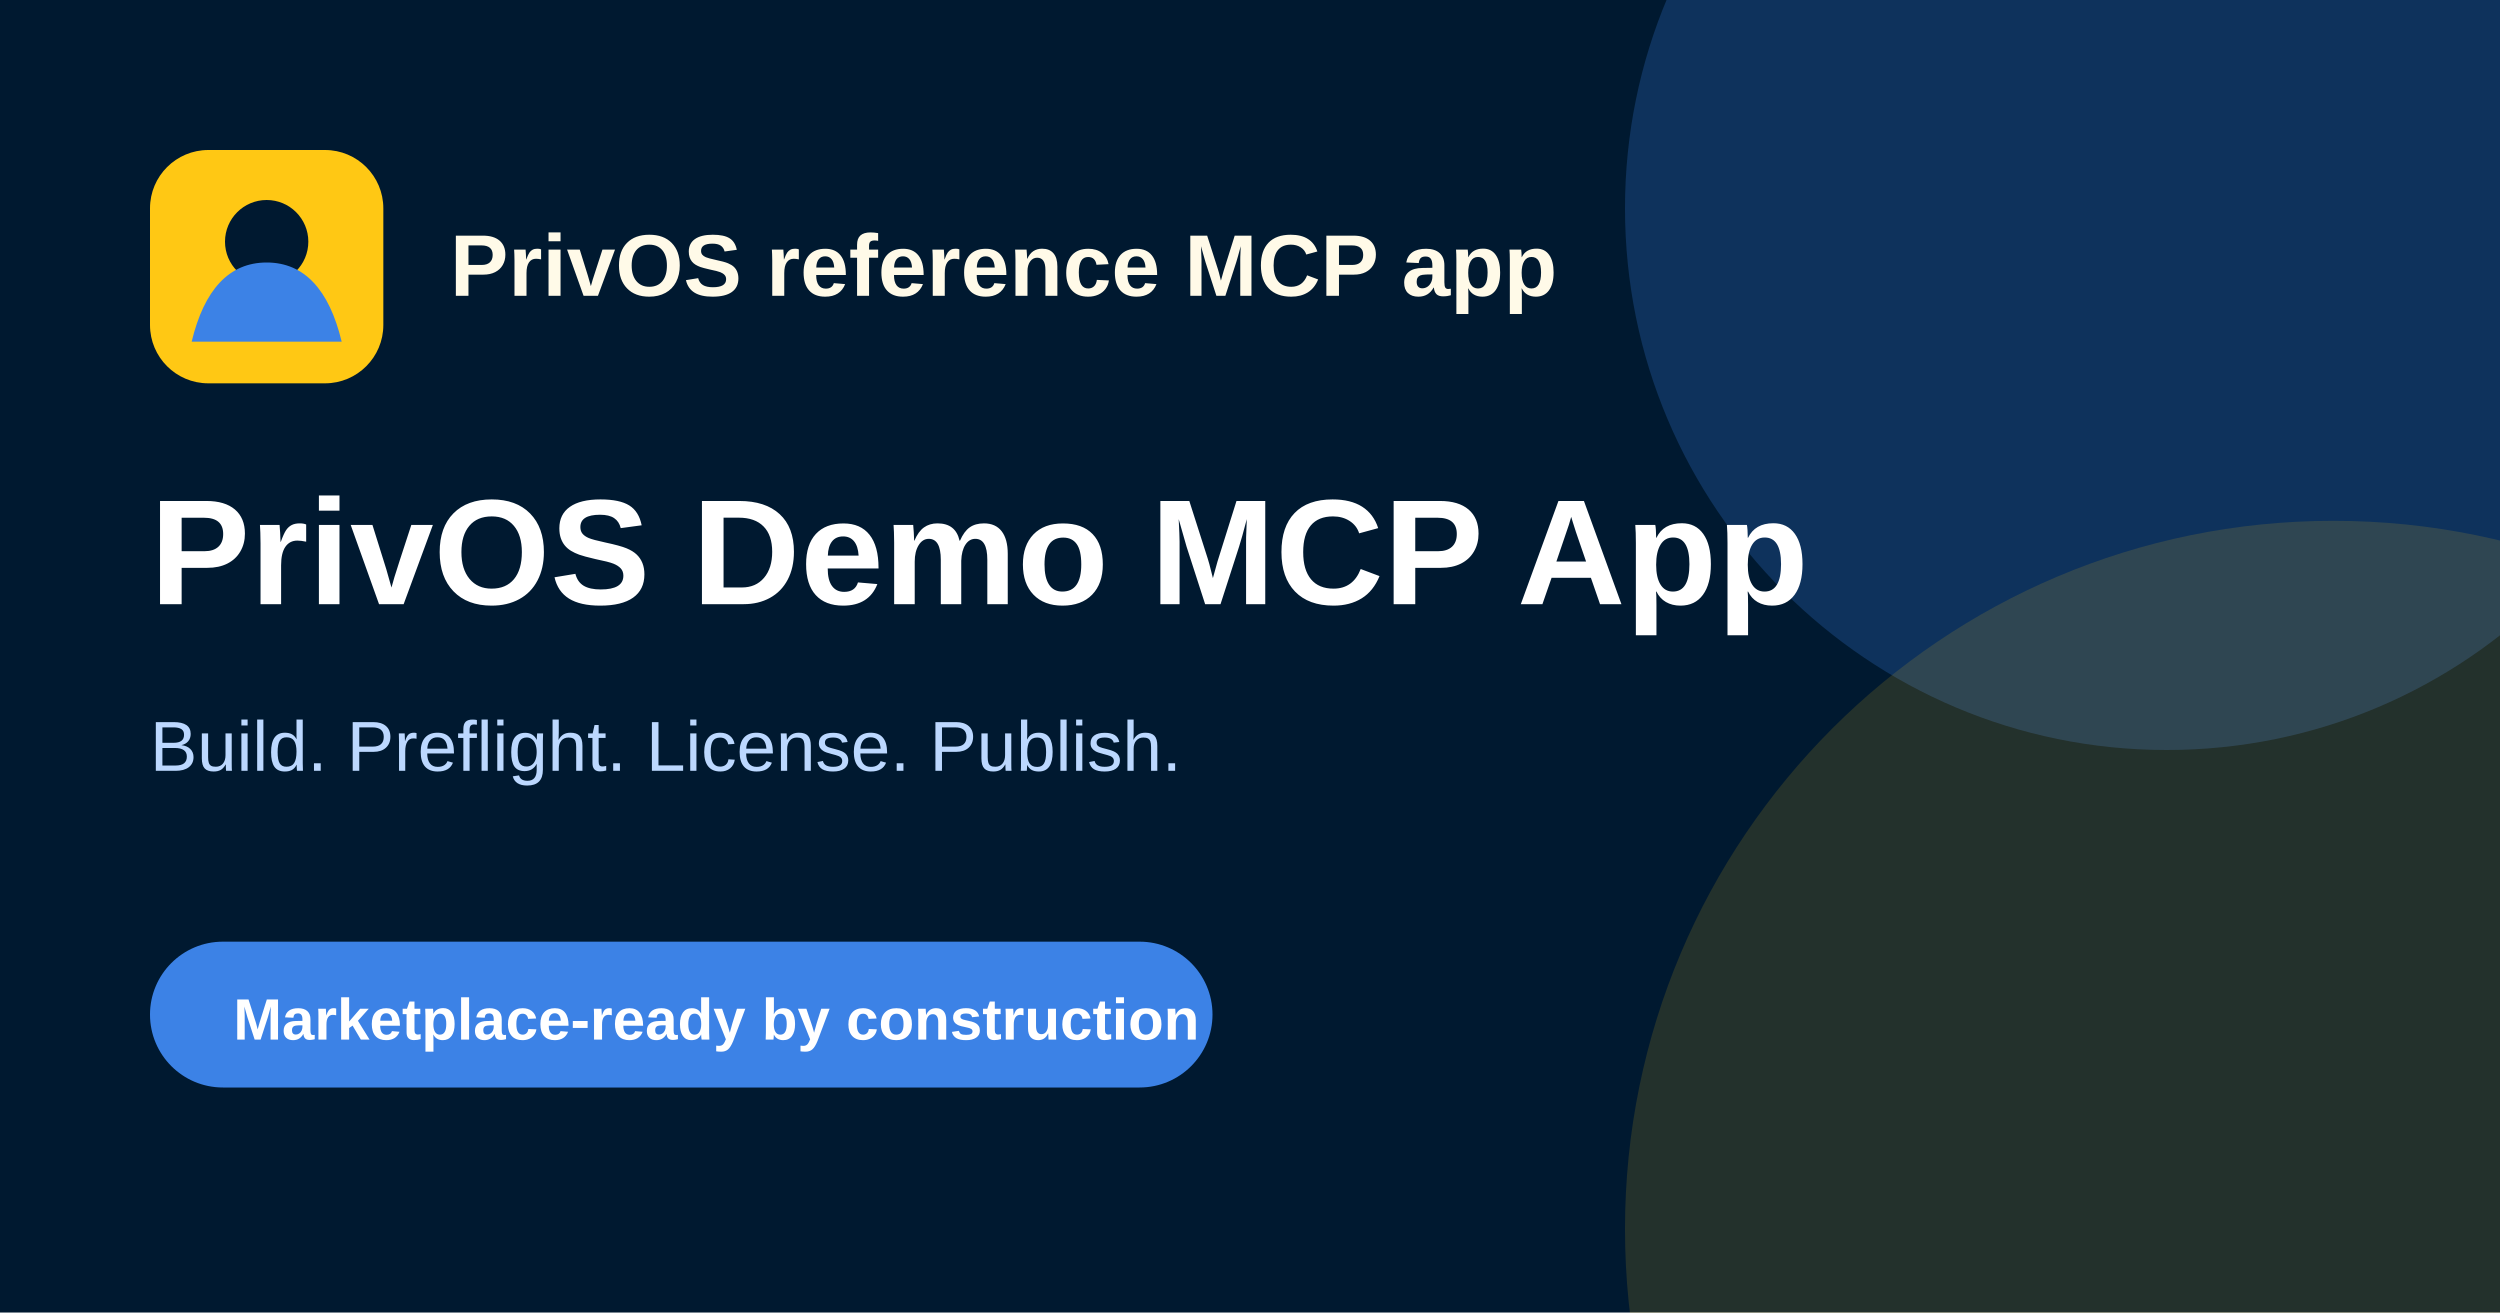
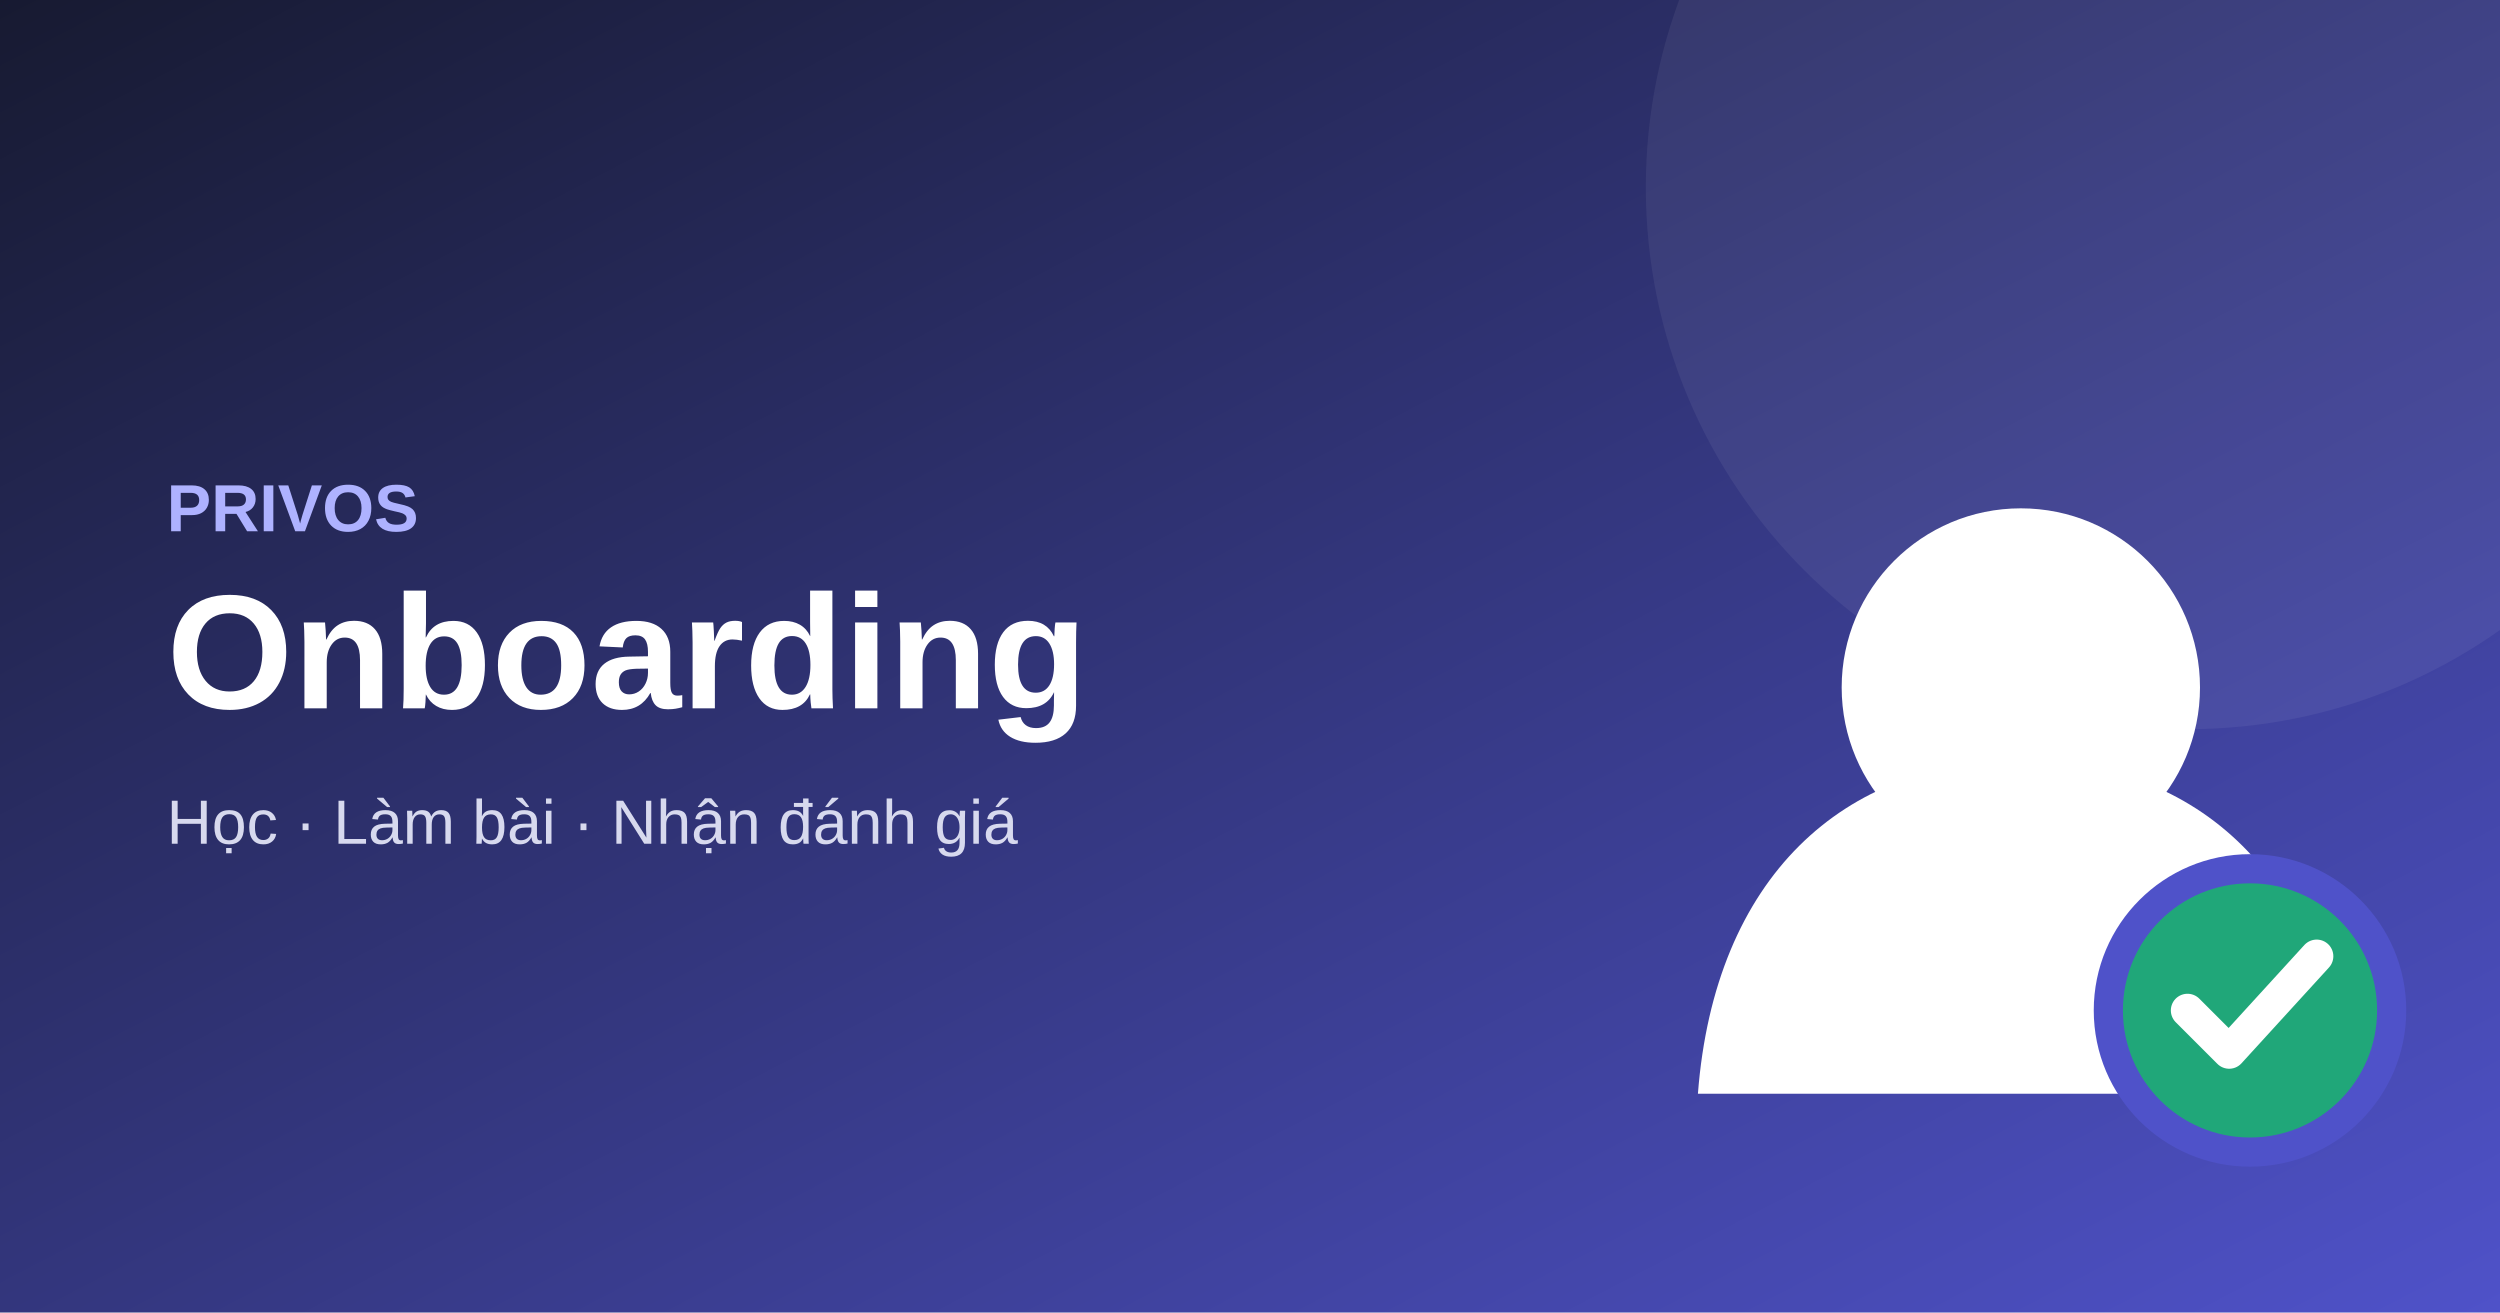
- <svg xmlns="http://www.w3.org/2000/svg" width="1200" height="630" viewBox="0 0 1200 630">
-   <rect width="1200" height="630" fill="#001930" />
-   <circle cx="1040" cy="100" r="260" fill="#3C82E6" opacity=".24" />
-   <circle cx="1120" cy="590" r="340" fill="#FFC814" opacity=".14" />
-   <rect x="72" y="72" width="112" height="112" rx="28" fill="#FFC814" />
-   <circle cx="128" cy="116" r="20" fill="#001930" />
-   <path d="M92 164c6-25 18-38 36-38s30 13 36 38" fill="#3C82E6" />
-   <text x="216" y="142" fill="#FFFAE8" font-family="Arial, sans-serif" font-size="42" font-weight="700">PrivOS reference MCP app</text>
-   <text x="72" y="290" fill="#fff" font-family="Arial, sans-serif" font-size="72" font-weight="700">PrivOS Demo MCP App</text>
-   <text x="72" y="370" fill="#bcd8ff" font-family="Arial, sans-serif" font-size="34">Build. Preflight. License. Publish.</text>
-   <rect x="72" y="452" width="510" height="70" rx="35" fill="#3C82E6" />
-   <text x="112" y="499" fill="#fff" font-family="Arial, sans-serif" font-size="28" font-weight="700">Marketplace-ready by construction</text>
+ <svg xmlns="http://www.w3.org/2000/svg" viewBox="0 0 1200 630" role="img" aria-labelledby="title">
+   <defs>
+     <linearGradient id="g" x1="0" y1="0" x2="1" y2="1">
+       <stop stop-color="#171a31" />
+       <stop offset="1" stop-color="#4f52c9" />
+     </linearGradient>
+   </defs>
+   <rect width="1200" height="630" fill="url(#g)" />
+   <circle cx="1050" cy="90" r="260" fill="#fff" opacity=".06" />
+   <text x="80" y="255" fill="#aeb2ff" font-family="Arial, sans-serif" font-size="32" font-weight="700">PRIVOS</text>
+   <text x="80" y="340" fill="#fff" font-family="Arial, sans-serif" font-size="78" font-weight="700">Onboarding</text>
+   <text x="80" y="405" fill="#d7d9ee" font-family="Arial, sans-serif" font-size="30">Học · Làm bài · Nhận đánh giá</text>
+   <circle cx="970" cy="330" r="86" fill="#fff" />
+   <path d="M815 525c8-104 70-160 155-160s147 56 155 160" fill="#fff" />
+   <circle cx="1080" cy="485" r="68" fill="#20a779" stroke="#4f52c9" stroke-width="14" />
+   <path d="m1050 485 20 20 42-46" fill="none" stroke="#fff" stroke-width="16" stroke-linecap="round" stroke-linejoin="round" />
</svg>
